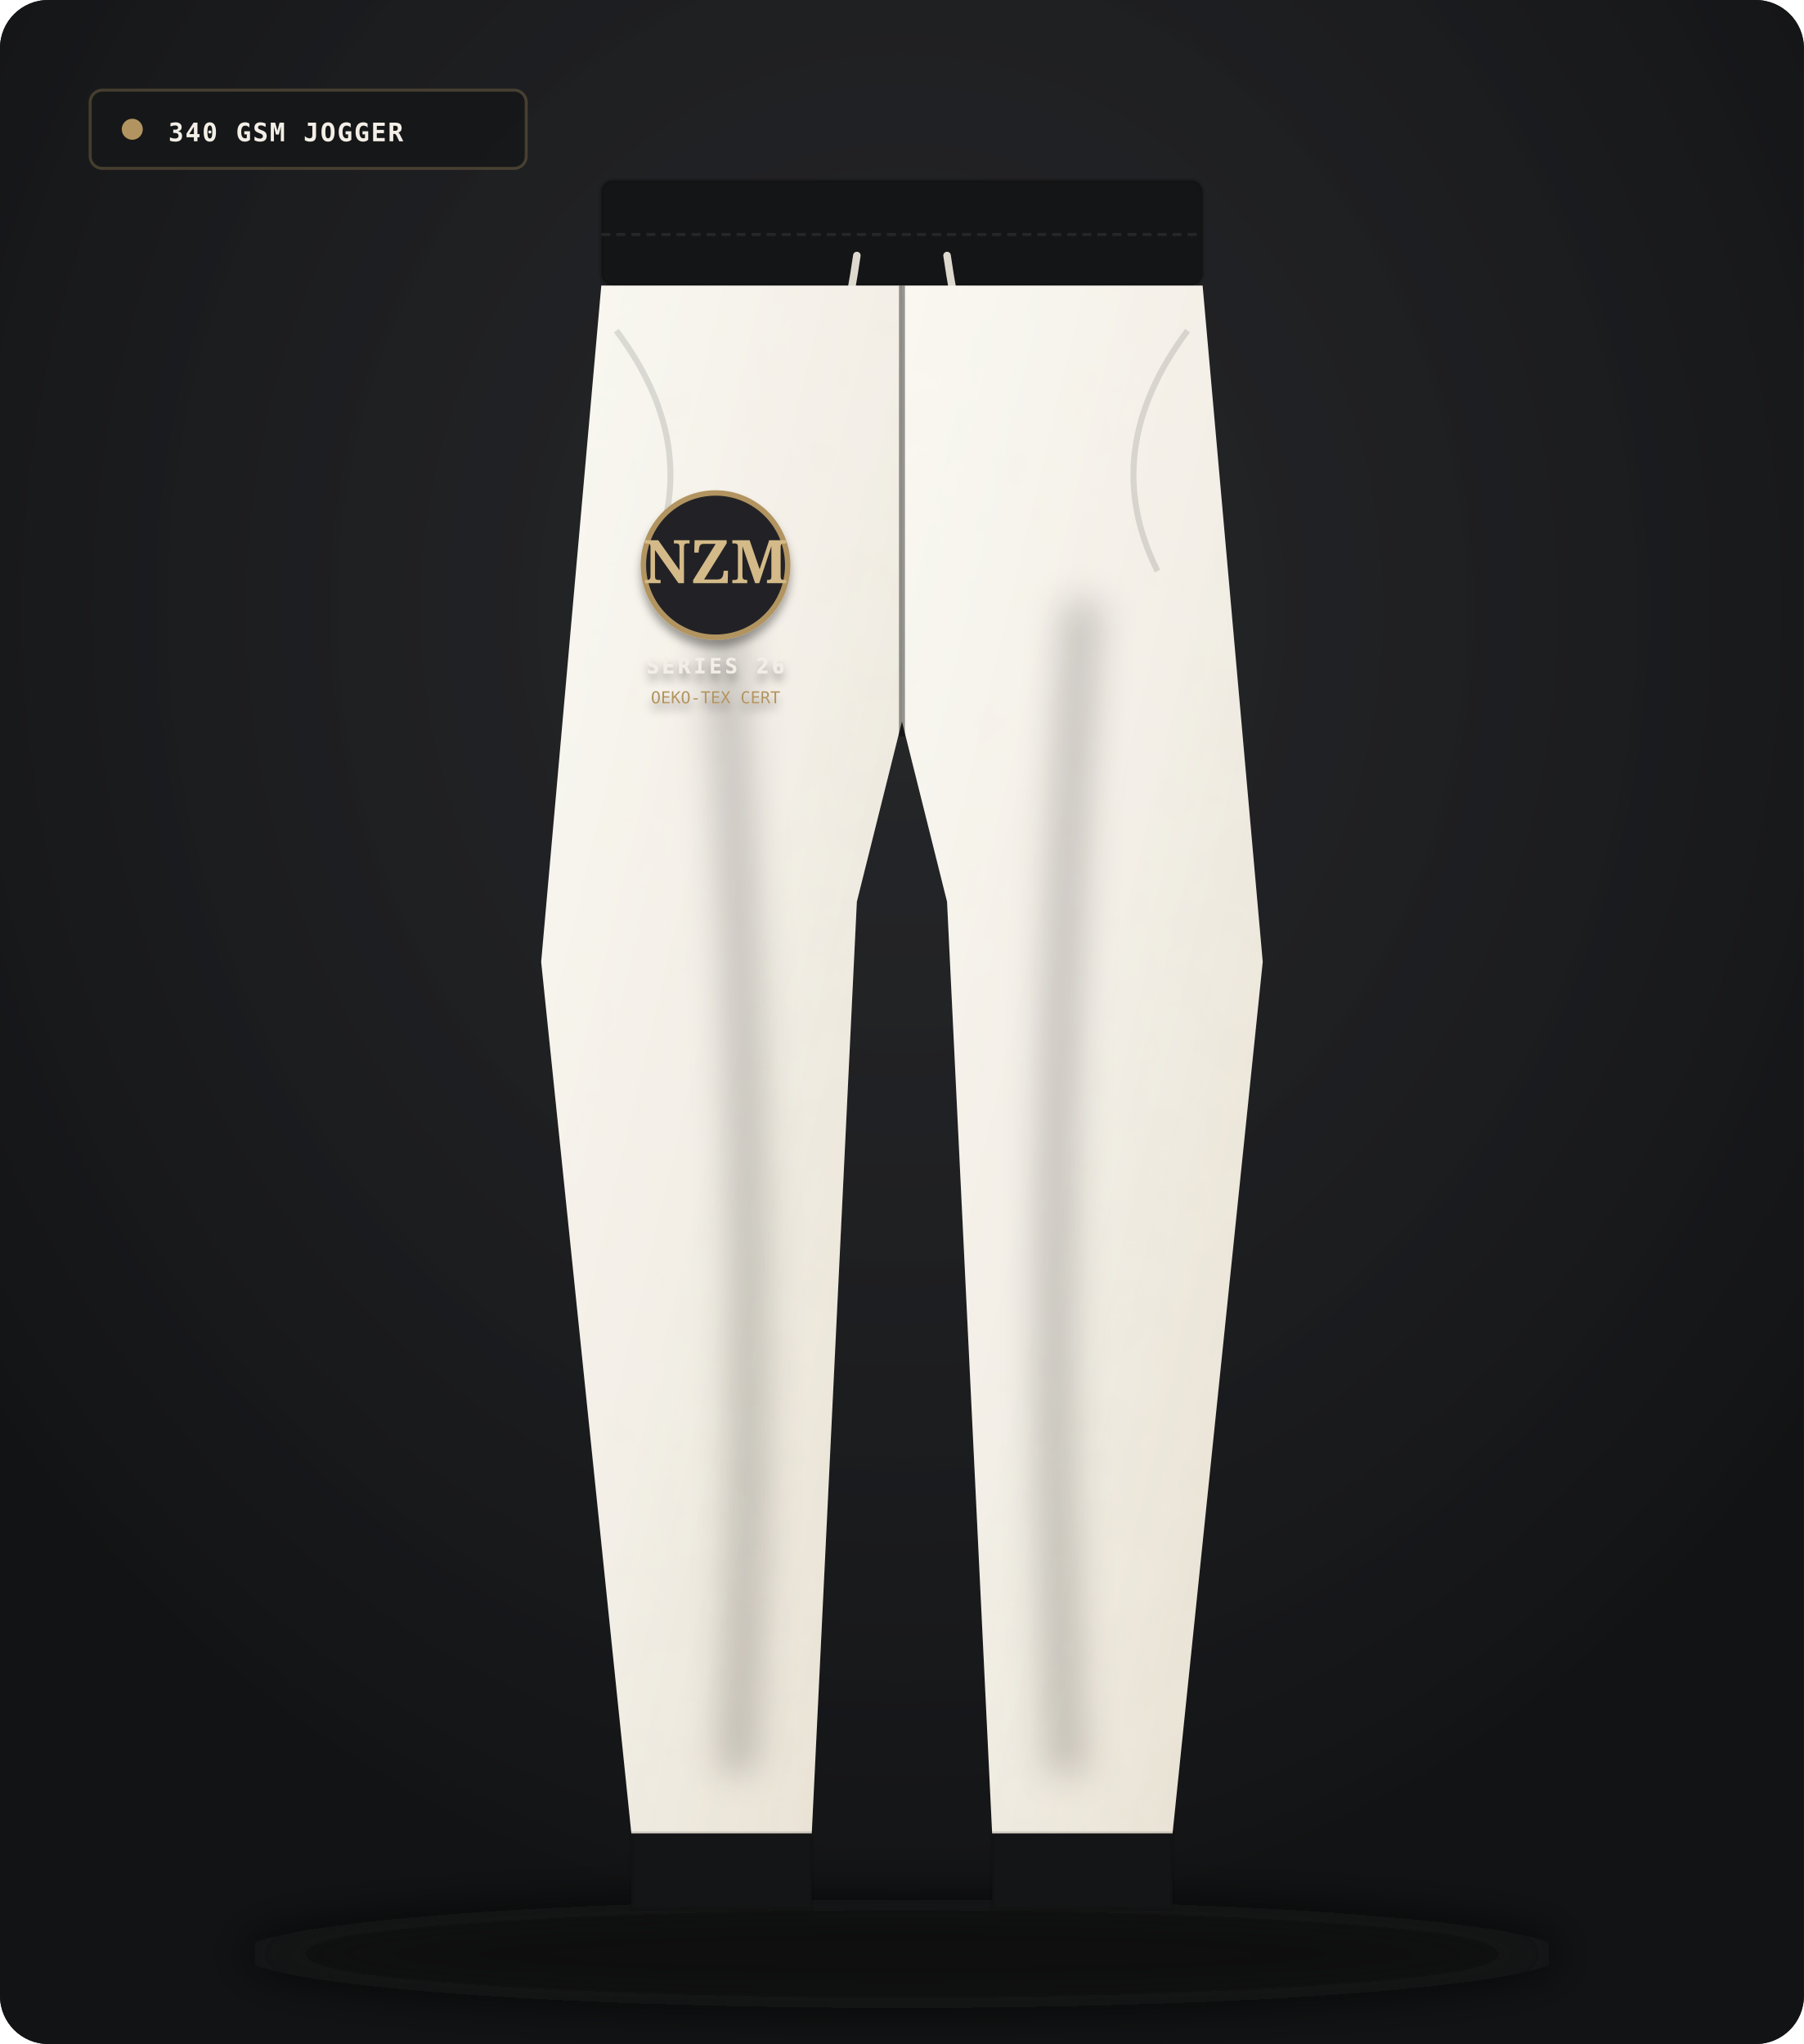
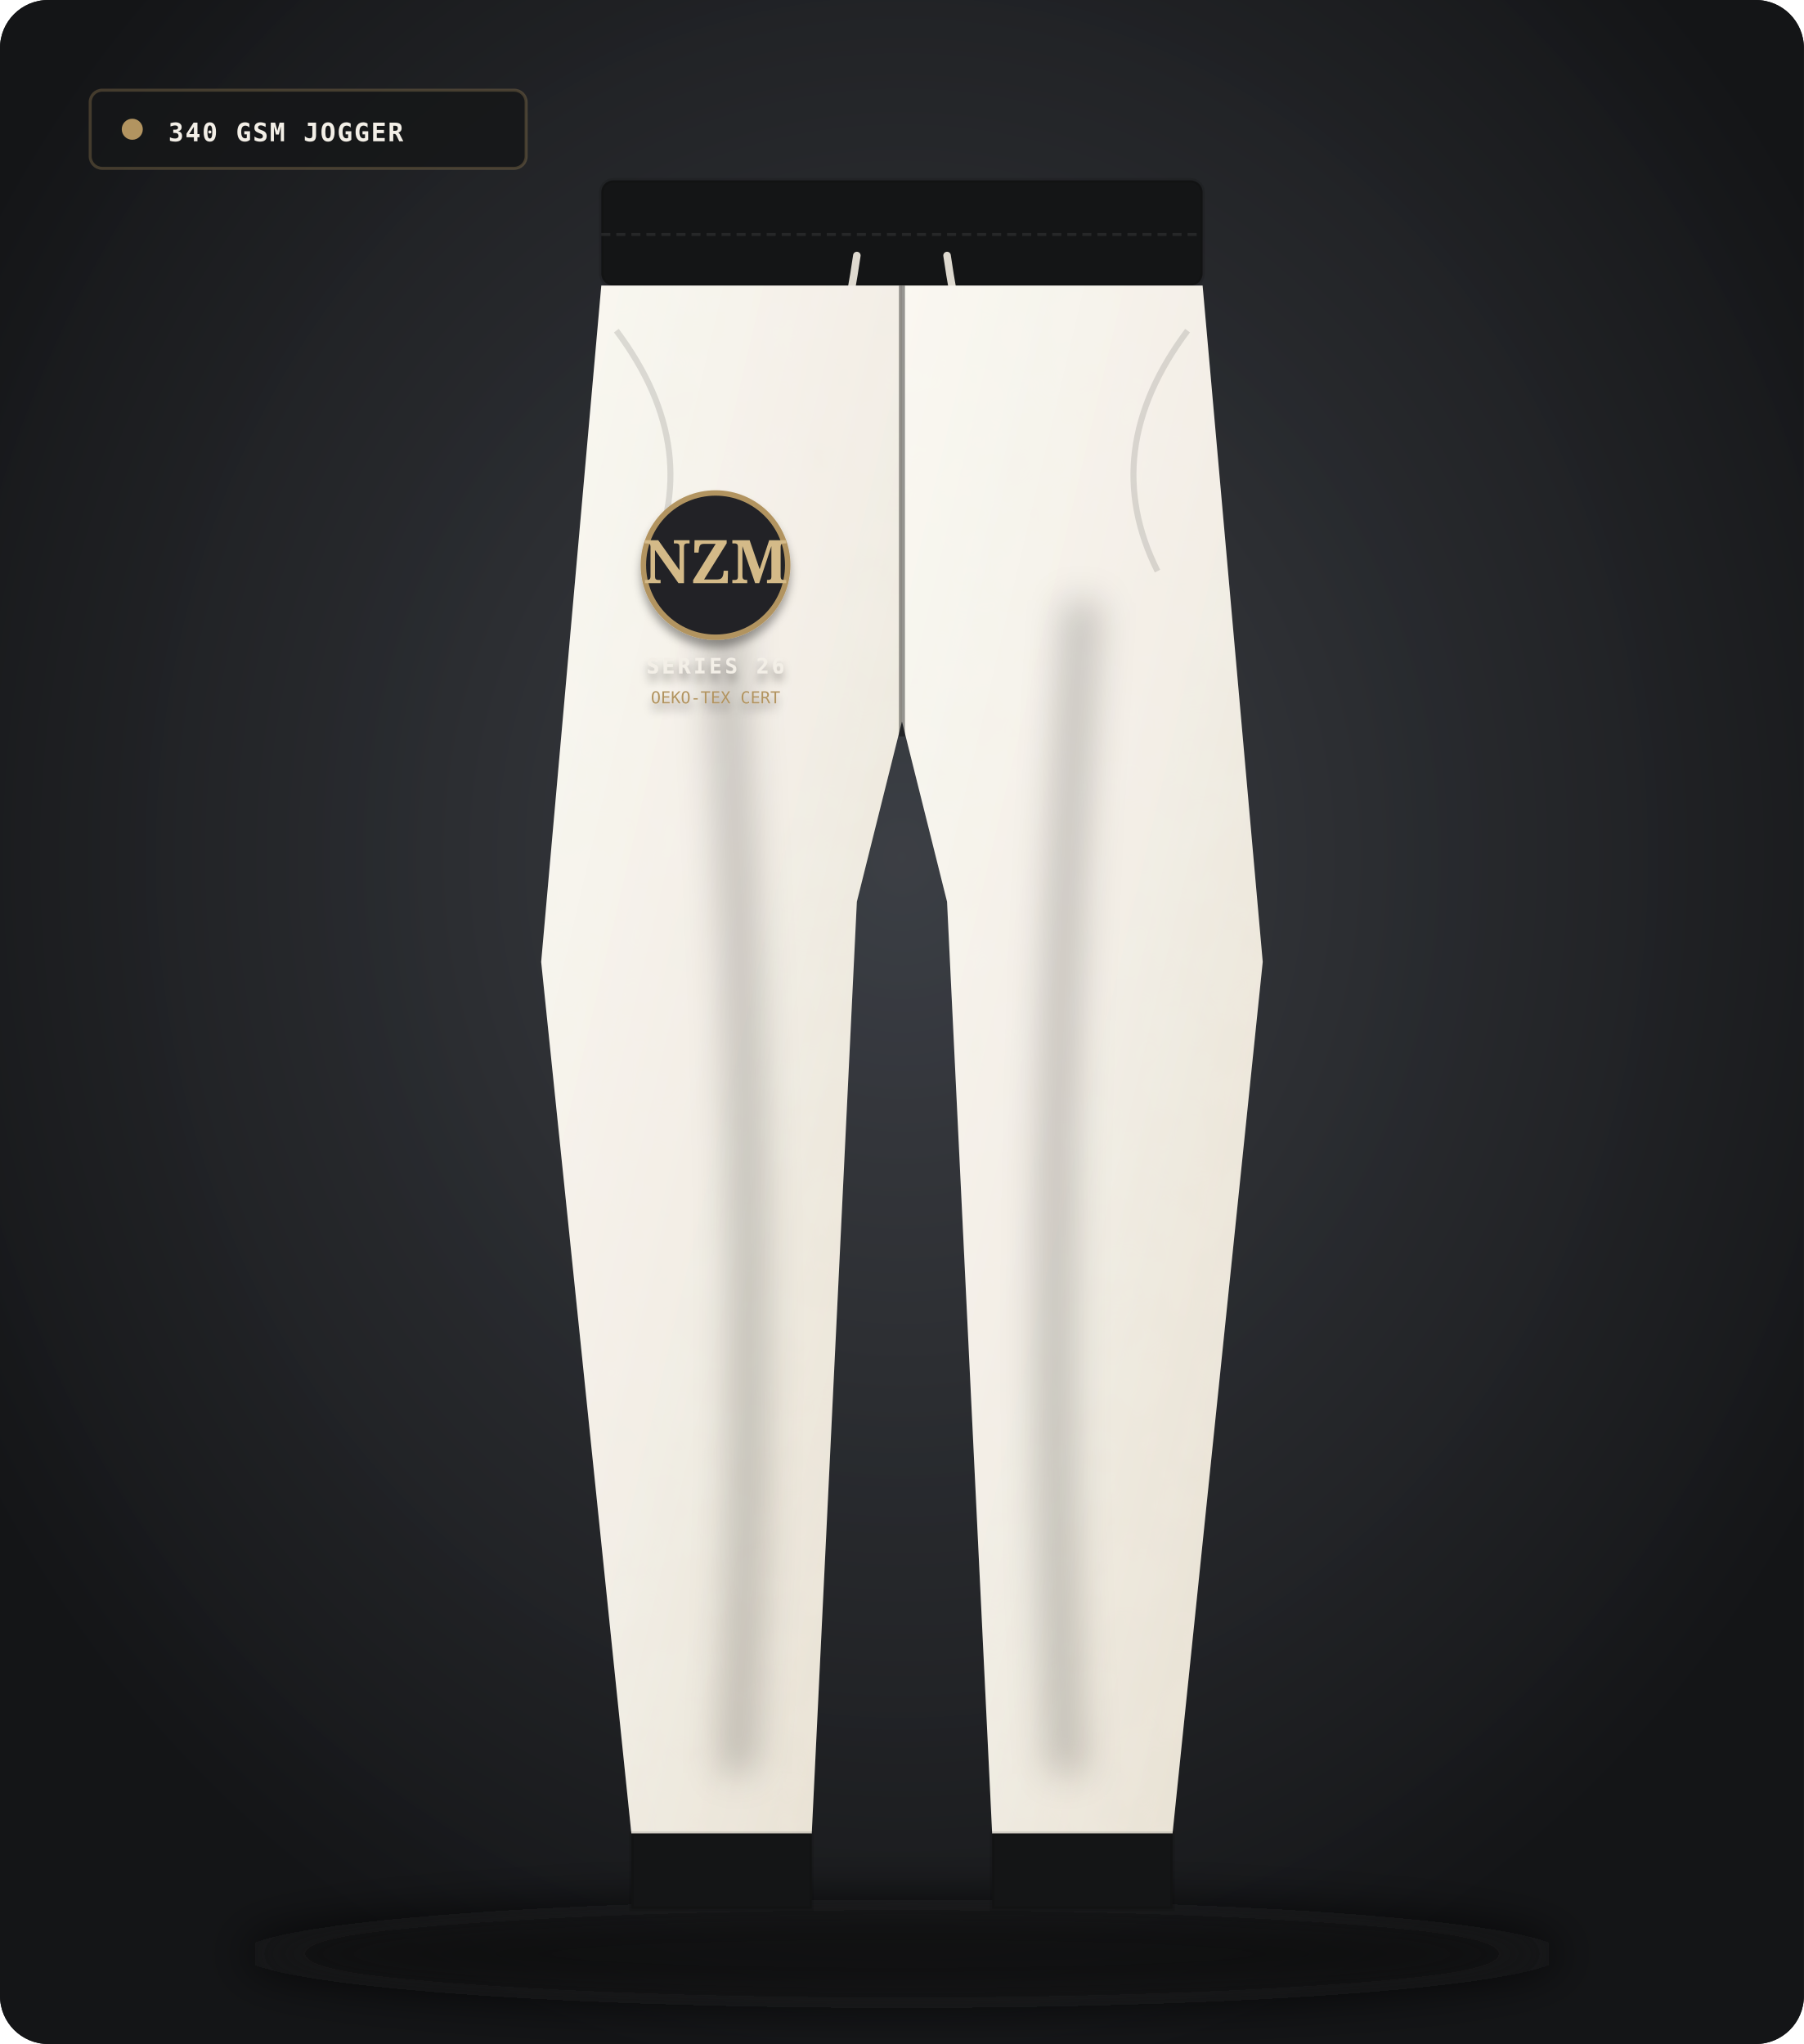
<svg xmlns="http://www.w3.org/2000/svg" viewBox="0 0 600 680" width="100%" height="100%">
  <defs>
    <filter id="fabricTexture" x="0%" y="0%" width="100%" height="100%">
      <feTurbulence type="fractalNoise" baseFrequency="0.04" numOctaves="4" result="noise" />
      <feColorMatrix type="matrix" values="0.33 0.33 0.33 0 0  0.33 0.33 0.33 0 0  0.33 0.33 0.33 0 0  0 0 0 0.12 0" in="noise" result="coloredNoise" />
      <feComposite operator="in" in2="SourceGraphic" result="textured" />
      <feBlend mode="multiply" in="textured" in2="SourceGraphic" />
    </filter>
    <filter id="fleeceTexture" x="0%" y="0%" width="100%" height="100%">
      <feTurbulence type="fractalNoise" baseFrequency="0.06" numOctaves="3" result="fleeceNoise" />
      <feColorMatrix type="matrix" values="0.2 0.2 0.2 0 0  0.2 0.2 0.2 0 0  0.2 0.2 0.2 0 0  0 0 0 0.18 0" in="fleeceNoise" result="fleeceOverlay" />
      <feComposite operator="in" in2="SourceGraphic" />
      <feBlend mode="overlay" in2="SourceGraphic" />
    </filter>
    <filter id="inkRelief" x="-10%" y="-10%" width="130%" height="130%">
      <feDropShadow dx="0" dy="2.5" stdDeviation="1.5" flood-color="#000000" flood-opacity="0.35" />
    </filter>
    <filter id="goldShine" x="-20%" y="-20%" width="140%" height="140%">
      <feGaussianBlur stdDeviation="3" result="blur" />
      <feComposite in="SourceGraphic" in2="blur" operator="over" />
    </filter>
    <linearGradient id="anthraciteGrad" x1="0%" y1="0%" x2="100%" y2="100%">
      <stop offset="0%" stop-color="#2a2c2f" />
      <stop offset="40%" stop-color="#222325" />
      <stop offset="100%" stop-color="#18191a" />
    </linearGradient>
    <linearGradient id="creamGrad" x1="0%" y1="0%" x2="100%" y2="100%">
      <stop offset="0%" stop-color="#faf8f2" />
      <stop offset="50%" stop-color="#f3efe7" />
      <stop offset="100%" stop-color="#e7e0d2" />
    </linearGradient>
    <linearGradient id="brownGrad" x1="0%" y1="0%" x2="100%" y2="100%">
      <stop offset="0%" stop-color="#554035" />
      <stop offset="50%" stop-color="#49372e" />
      <stop offset="100%" stop-color="#382921" />
    </linearGradient>
    <linearGradient id="goldInkGrad" x1="0%" y1="0%" x2="100%" y2="100%">
      <stop offset="0%" stop-color="#d4ba88" />
      <stop offset="45%" stop-color="#b29460" />
      <stop offset="100%" stop-color="#8a6f3e" />
    </linearGradient>
    <linearGradient id="vibrantDtfGrad" x1="0%" y1="0%" x2="100%" y2="100%">
      <stop offset="0%" stop-color="#ff3b69" />
      <stop offset="35%" stop-color="#ff8e3c" />
      <stop offset="70%" stop-color="#ffdc3c" />
      <stop offset="100%" stop-color="#00d2ff" />
    </linearGradient>
  </defs>
  <rect width="600" height="680" fill="#18191b" rx="16" />
-   <radialGradient id="pantsLight" cx="50%" cy="30%" r="65%">
-     <stop offset="0%" stop-color="#2c2d30" stop-opacity="0.7" />
-     <stop offset="100%" stop-color="#121314" stop-opacity="0.95" />
+   <radialGradient id="pantsLight" cx="50%" cy="42%" r="60%">
+     <stop offset="0%" stop-color="#42454c" stop-opacity="0.85" />
+     <stop offset="50%" stop-color="#2a2c30" stop-opacity="0.9" />
+     <stop offset="100%" stop-color="#141517" stop-opacity="1" />
  </radialGradient>
  <rect width="600" height="680" fill="url(#pantsLight)" rx="16" />
  <ellipse cx="300" cy="650" rx="220" ry="18" fill="#080809" opacity="0.7" filter="blur(8px)" />
  <g id="pantsBody">
    <rect x="200" y="60" width="200" height="35" rx="4" fill="#141516" stroke="rgba(0,0,0,0.12)" stroke-width="1.5" />
    <line x1="200" y1="78" x2="400" y2="78" stroke="rgba(255,255,255,0.08)" stroke-width="1" stroke-dasharray="3,2" />
    <path d="M 285 85 C 280 120 270 145 275 165" fill="none" stroke="#ded9cf" stroke-width="2.5" stroke-linecap="round" />
    <rect x="272" y="165" width="5" height="12" rx="1.5" fill="#b29460" />
    <path d="M 315 85 C 320 120 330 145 325 165" fill="none" stroke="#ded9cf" stroke-width="2.5" stroke-linecap="round" />
    <rect x="323" y="165" width="5" height="12" rx="1.5" fill="#b29460" />
    <path d="M 200 95 L 180 320 L 210 610 L 270 610 L 285 300 L 300 240 L 300 95 Z" fill="url(#creamGrad)" filter="url(#fleeceTexture)" />
    <path d="M 400 95 L 420 320 L 390 610 L 330 610 L 315 300 L 300 240 L 300 95 Z" fill="url(#creamGrad)" filter="url(#fleeceTexture)" />
    <path d="M 300 95 L 300 245" fill="none" stroke="rgba(0,0,0,0.4)" stroke-width="2" />
    <path d="M 205 110 Q 235 150 215 190" fill="none" stroke="rgba(0,0,0,0.12)" stroke-width="2" />
    <path d="M 395 110 Q 365 150 385 190" fill="none" stroke="rgba(0,0,0,0.12)" stroke-width="2" />
    <rect x="210" y="610" width="60" height="25" fill="#141516" stroke="rgba(0,0,0,0.12)" stroke-width="1.5" />
    <rect x="330" y="610" width="60" height="25" fill="#141516" stroke="rgba(0,0,0,0.12)" stroke-width="1.5" />
    <path d="M 240 200 Q 255 420 245 590" fill="none" stroke="rgba(0,0,0,0.2)" stroke-width="12" filter="blur(6px)" />
    <path d="M 360 200 Q 345 420 355 590" fill="none" stroke="rgba(0,0,0,0.2)" stroke-width="12" filter="blur(6px)" />
  </g>
  <g id="pantsArtwork" filter="url(#inkRelief)">
    <g transform="translate(210, 160)">
      <circle cx="28" cy="28" r="24" fill="#202226" stroke="#b29460" stroke-width="1.8" />
      <text x="28" y="34" font-family="'Cormorant Garamond', serif" font-size="20" font-weight="700" fill="#d4ba88" text-anchor="middle">NZM</text>
      <text x="28" y="64" font-family="'JetBrains Mono', monospace" font-size="7" fill="#f3efe7" font-weight="700" text-anchor="middle" letter-spacing="1">SERIES 26</text>
      <text x="28" y="74" font-family="'JetBrains Mono', monospace" font-size="5.5" fill="#b29460" text-anchor="middle">OEKO-TEX CERT</text>
    </g>
  </g>
  <g transform="translate(30, 30)">
    <rect width="145" height="26" rx="4" fill="rgba(22,23,24,0.85)" stroke="rgba(178,148,96,0.3)" stroke-width="1" />
    <circle cx="14" cy="13" r="3.5" fill="#b29460" />
    <text x="26" y="17" font-family="'JetBrains Mono', monospace" font-size="8.5" fill="#f3efe7" font-weight="600" letter-spacing="0.5">340 GSM JOGGER</text>
  </g>
</svg>
